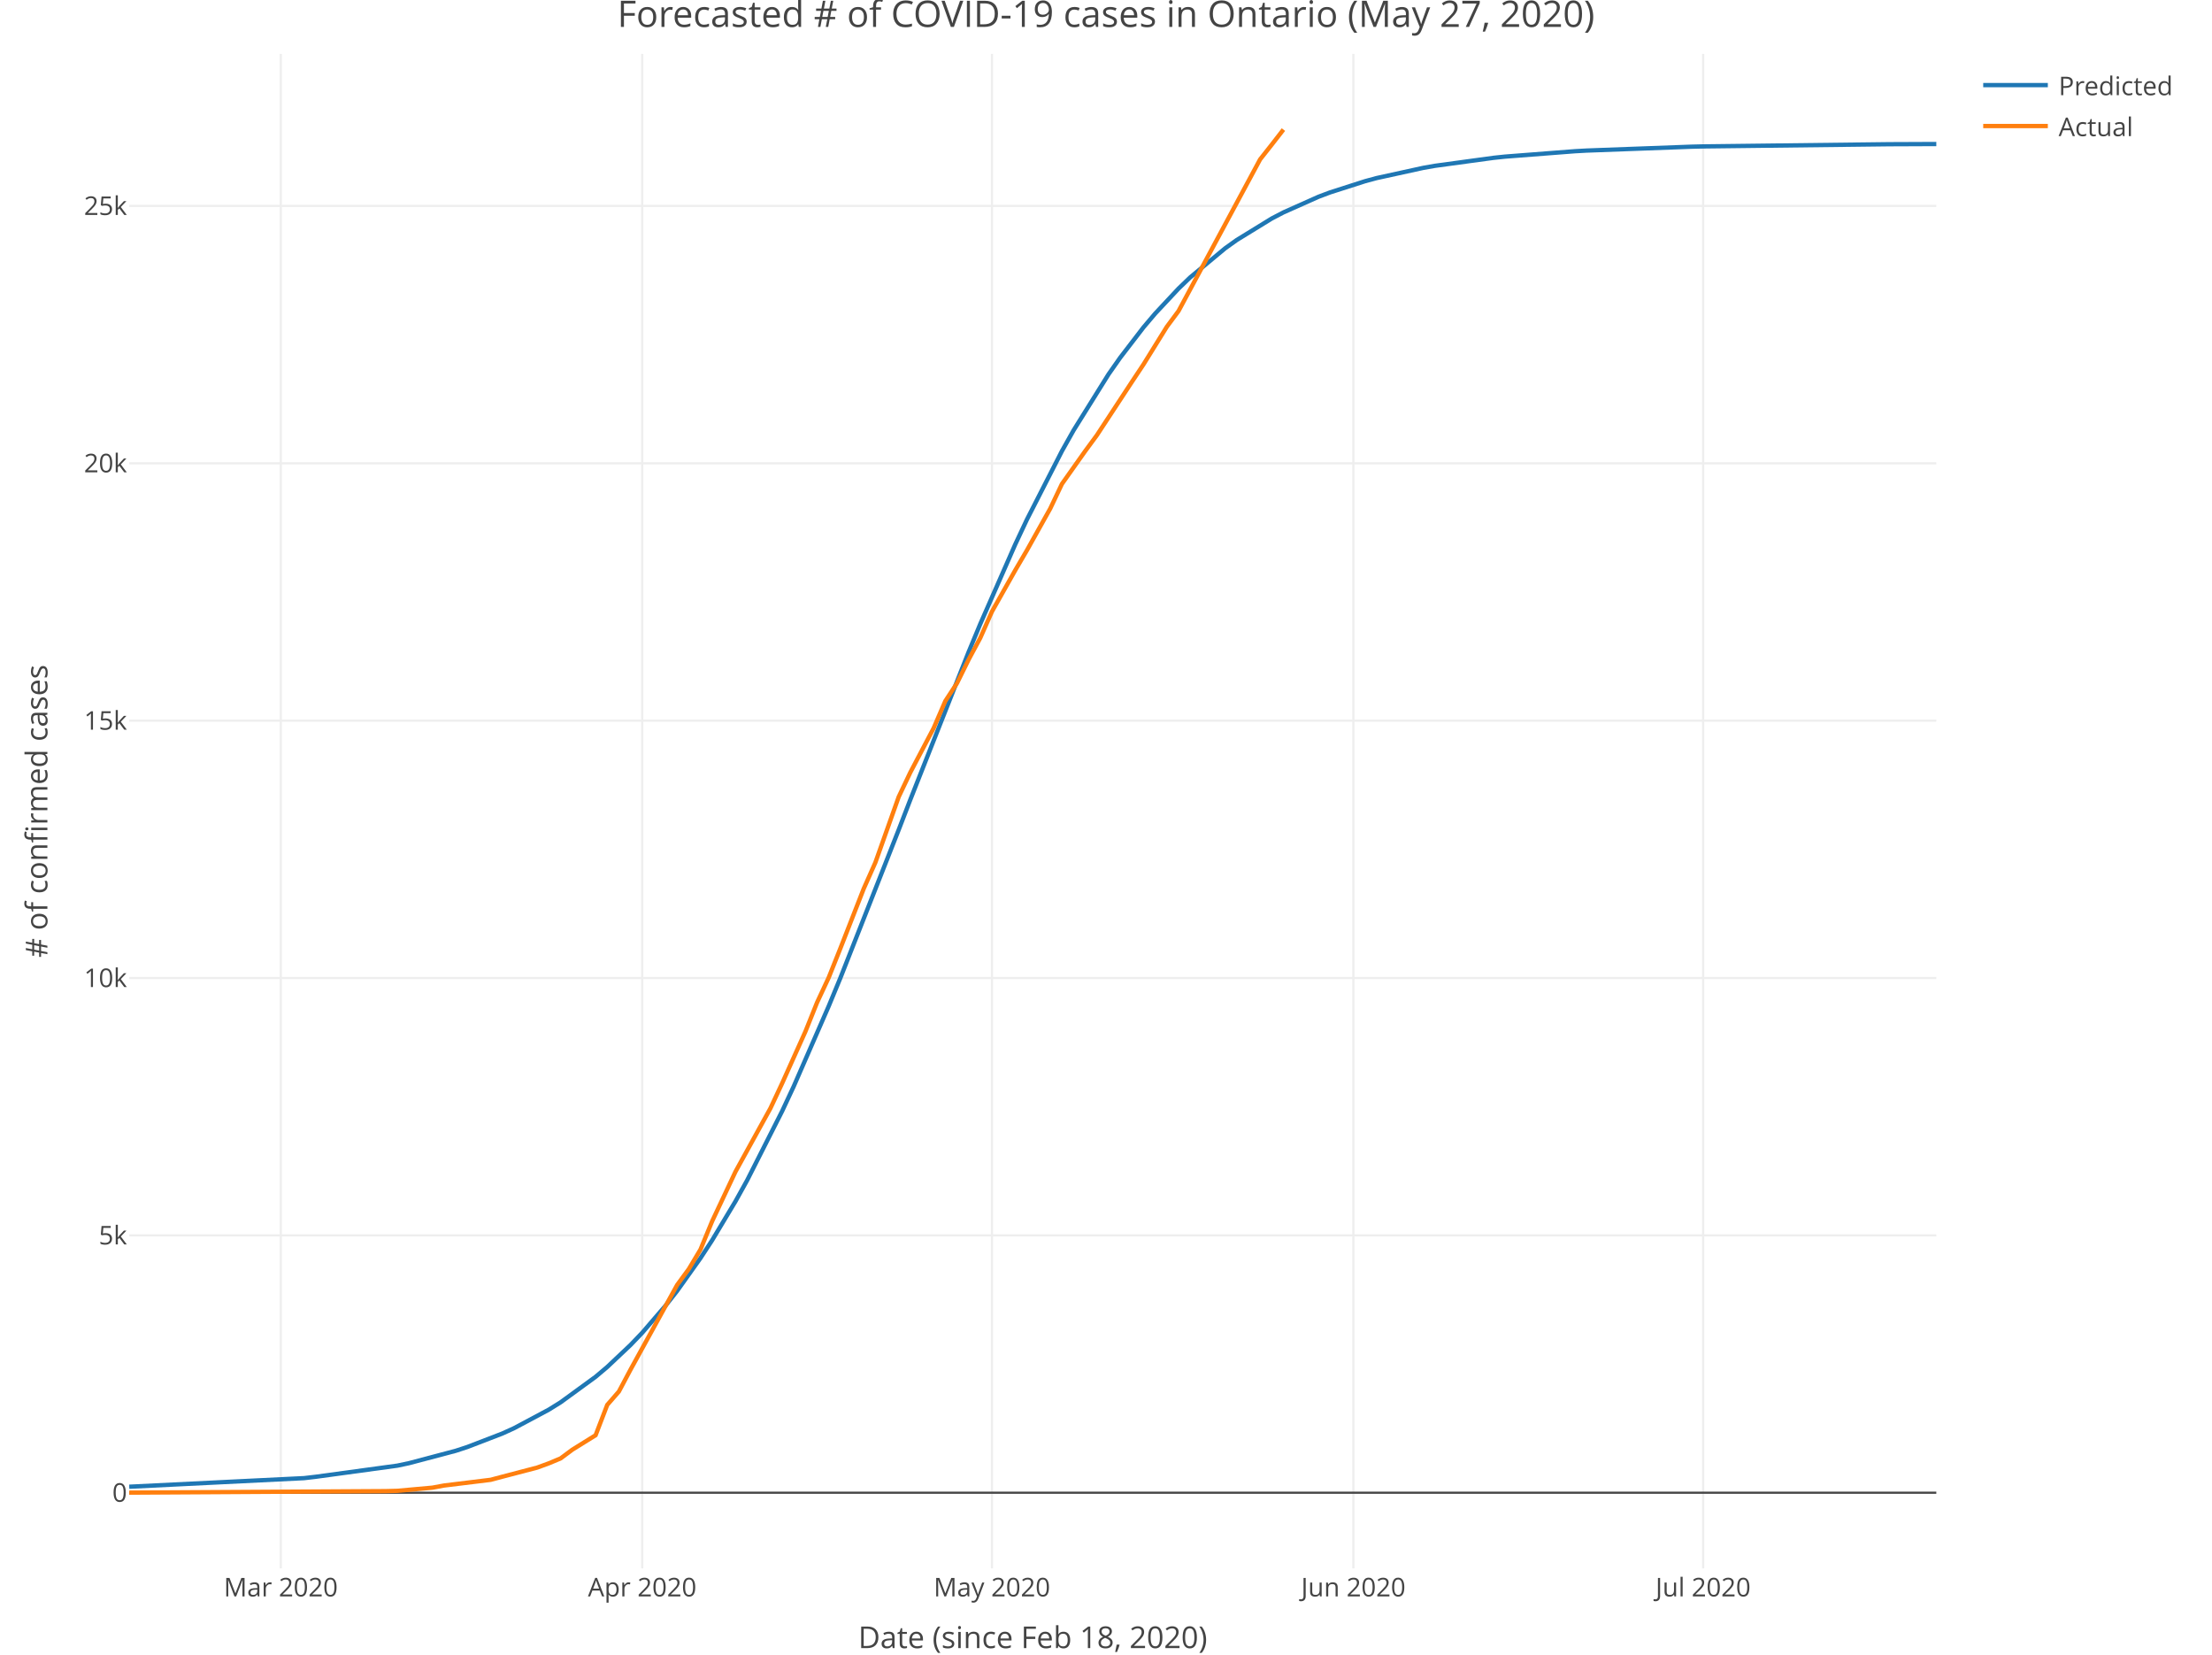
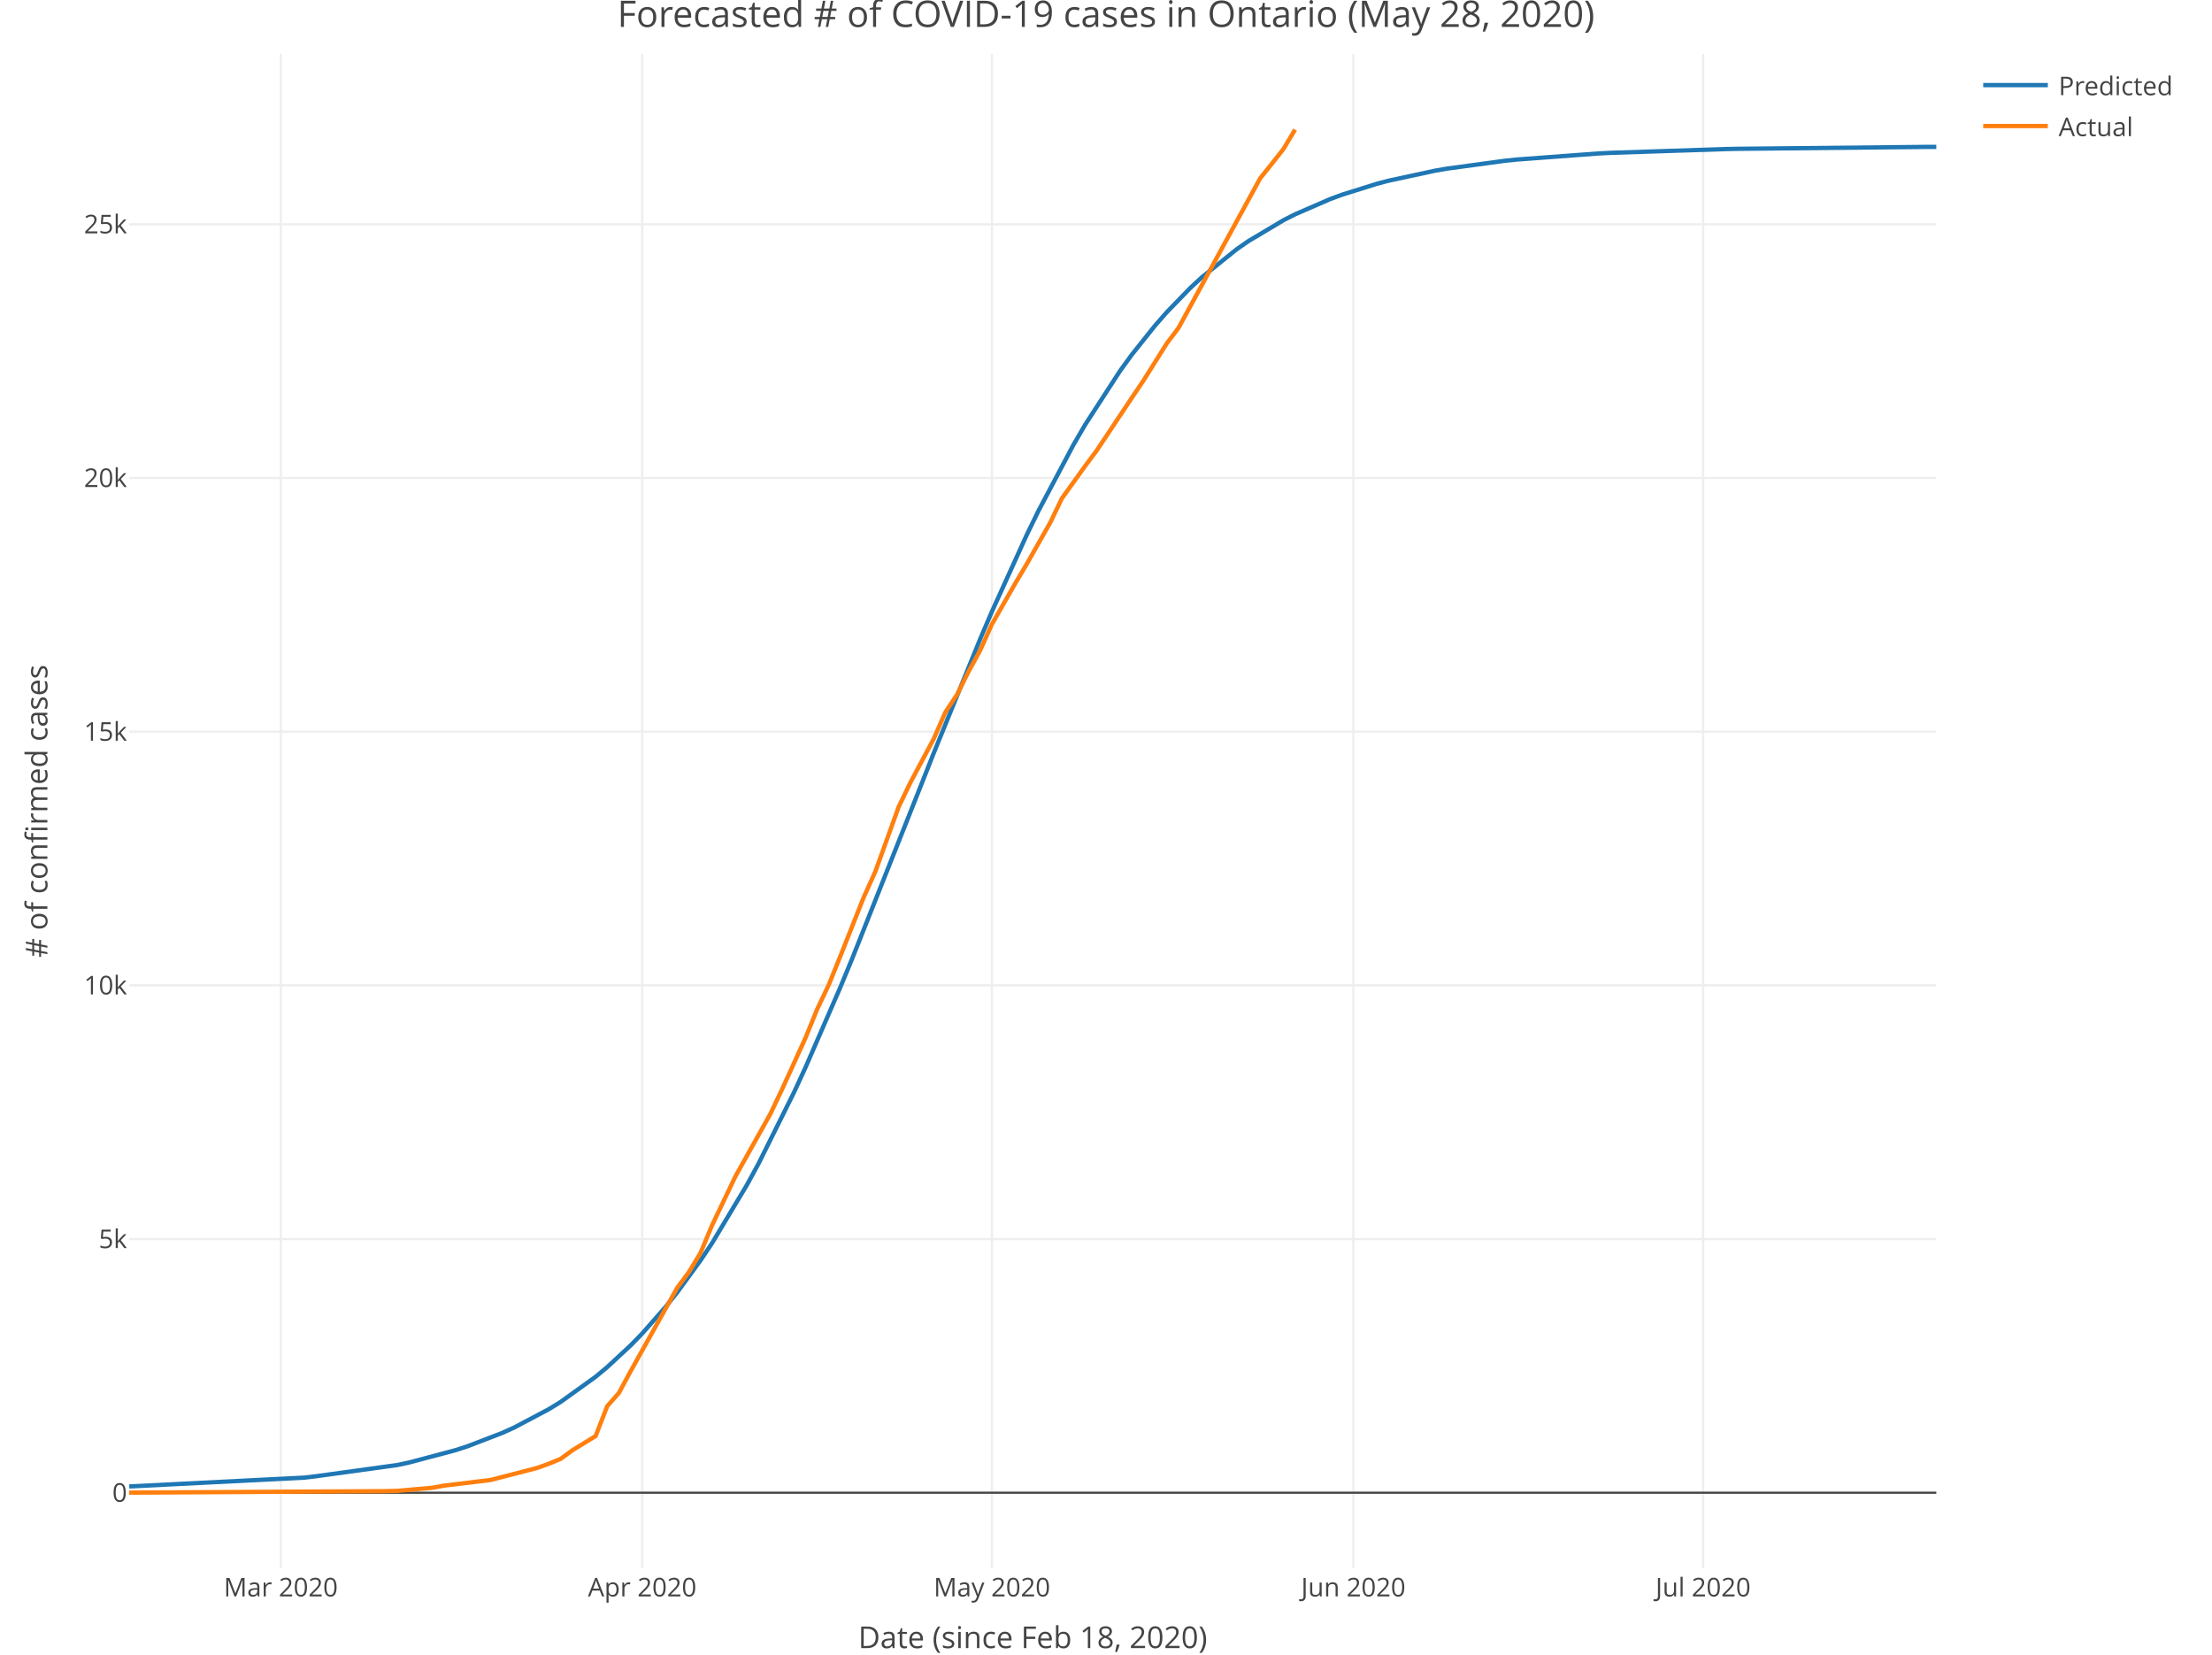
<svg xmlns="http://www.w3.org/2000/svg" class="main-svg" width="1027" height="768" style="" viewBox="0 0 1027 768">
  <rect x="0" y="0" width="1027" height="768" style="fill: rgb(255, 255, 255); fill-opacity: 1;" />
-   <defs id="defs-8d1a81">
+   <defs id="defs-896281">
    <g class="clips">
-       <clipPath id="clip8d1a81xyplot" class="plotclip">
+       <clipPath id="clip896281xyplot" class="plotclip">
        <rect width="839" height="703" />
      </clipPath>
-       <clipPath class="axesclip" id="clip8d1a81x">
+       <clipPath class="axesclip" id="clip896281x">
        <rect x="60" y="0" width="839" height="768" />
      </clipPath>
-       <clipPath class="axesclip" id="clip8d1a81y">
+       <clipPath class="axesclip" id="clip896281y">
        <rect x="0" y="25" width="1027" height="703" />
      </clipPath>
-       <clipPath class="axesclip" id="clip8d1a81xy">
+       <clipPath class="axesclip" id="clip896281xy">
        <rect x="60" y="25" width="839" height="703" />
      </clipPath>
    </g>
    <g class="gradients" />
  </defs>
  <g class="bglayer" />
  <g class="layer-below">
    <g class="imagelayer" />
    <g class="shapelayer" />
  </g>
  <g class="cartesianlayer">
    <g class="subplot xy">
      <g class="layer-subplot">
        <g class="shapelayer" />
        <g class="imagelayer" />
      </g>
      <g class="gridlayer">
        <g class="x">
          <path class="xgrid crisp" transform="translate(130.37,0)" d="M0,25v703" style="stroke: rgb(238, 238, 238); stroke-opacity: 1; stroke-width: 1px;" />
          <path class="xgrid crisp" transform="translate(298.17,0)" d="M0,25v703" style="stroke: rgb(238, 238, 238); stroke-opacity: 1; stroke-width: 1px;" />
          <path class="xgrid crisp" transform="translate(460.55,0)" d="M0,25v703" style="stroke: rgb(238, 238, 238); stroke-opacity: 1; stroke-width: 1px;" />
          <path class="xgrid crisp" transform="translate(628.35,0)" d="M0,25v703" style="stroke: rgb(238, 238, 238); stroke-opacity: 1; stroke-width: 1px;" />
          <path class="xgrid crisp" transform="translate(790.74,0)" d="M0,25v703" style="stroke: rgb(238, 238, 238); stroke-opacity: 1; stroke-width: 1px;" />
        </g>
        <g class="y">
-           <path class="ygrid crisp" transform="translate(0,573.42)" d="M60,0h839" style="stroke: rgb(238, 238, 238); stroke-opacity: 1; stroke-width: 1px;" />
-           <path class="ygrid crisp" transform="translate(0,453.96)" d="M60,0h839" style="stroke: rgb(238, 238, 238); stroke-opacity: 1; stroke-width: 1px;" />
-           <path class="ygrid crisp" transform="translate(0,334.5)" d="M60,0h839" style="stroke: rgb(238, 238, 238); stroke-opacity: 1; stroke-width: 1px;" />
-           <path class="ygrid crisp" transform="translate(0,215.04)" d="M60,0h839" style="stroke: rgb(238, 238, 238); stroke-opacity: 1; stroke-width: 1px;" />
-           <path class="ygrid crisp" transform="translate(0,95.58)" d="M60,0h839" style="stroke: rgb(238, 238, 238); stroke-opacity: 1; stroke-width: 1px;" />
+           <path class="ygrid crisp" transform="translate(0,575.12)" d="M60,0h839" style="stroke: rgb(238, 238, 238); stroke-opacity: 1; stroke-width: 1px;" />
+           <path class="ygrid crisp" transform="translate(0,457.36)" d="M60,0h839" style="stroke: rgb(238, 238, 238); stroke-opacity: 1; stroke-width: 1px;" />
+           <path class="ygrid crisp" transform="translate(0,339.61)" d="M60,0h839" style="stroke: rgb(238, 238, 238); stroke-opacity: 1; stroke-width: 1px;" />
+           <path class="ygrid crisp" transform="translate(0,221.85)" d="M60,0h839" style="stroke: rgb(238, 238, 238); stroke-opacity: 1; stroke-width: 1px;" />
+           <path class="ygrid crisp" transform="translate(0,104.1)" d="M60,0h839" style="stroke: rgb(238, 238, 238); stroke-opacity: 1; stroke-width: 1px;" />
        </g>
      </g>
      <g class="zerolinelayer">
        <path class="yzl zl crisp" transform="translate(0,692.87)" d="M60,0h839" style="stroke: rgb(68, 68, 68); stroke-opacity: 1; stroke-width: 1px;" />
      </g>
      <path class="xlines-below" />
      <path class="ylines-below" />
      <g class="overlines-below" />
      <g class="xaxislayer-below" />
      <g class="yaxislayer-below" />
      <g class="overaxes-below" />
-       <g class="plot" transform="translate(60, 25)" clip-path="url('#clip8d1a81xyplot')">
+       <g class="plot" transform="translate(60, 25)" clip-path="url('#clip896281xyplot')">
        <g class="scatterlayer mlayer">
-           <g class="trace scatter trace52114c" style="stroke-miterlimit: 2; opacity: 1;">
+           <g class="trace scatter trace9c7427" style="stroke-miterlimit: 2; opacity: 1;">
            <g class="fills" />
            <g class="errorbars" />
            <g class="lines">
-               <path class="js-line" d="M0,665.09L81.19,661.1L86.61,660.47L124.5,655.3L129.91,654.15L151.56,648.42L156.97,646.65L173.21,640.4L178.63,637.94L194.86,629.28L200.28,625.91L216.52,614.07L221.93,609.5L232.75,599.29L238.17,593.63L248.99,581.07L254.41,574.15L265.23,558.96L270.65,550.66L281.47,532.62L286.88,522.87L303.12,490.79L308.54,479.19L324.77,441.99L330.19,428.89L357.25,360.17L362.66,346.15L389.73,277.61L395.14,264.59L411.38,227.64L416.79,216.14L433.03,184.38L438.45,174.74L454.68,148.73L460.1,141L470.92,126.92L476.34,120.53L487.16,108.97L492.57,103.77L508.81,90.26L514.23,86.39L530.46,76.42L535.88,73.59L552.12,66.35L557.53,64.31L573.77,59.11L579.18,57.65L600.83,52.91L606.25,51.96L633.31,48.27L638.72,47.7L671.2,45.19L676.61,44.89L725.33,43.09L730.74,42.96L817.35,41.94L822.76,41.92L839,41.85" style="vector-effect: non-scaling-stroke; fill: none; stroke: rgb(31, 119, 180); stroke-opacity: 1; stroke-width: 2px; opacity: 1;" />
+               <path class="js-line" d="M0,664.96L81.19,660.87L86.61,660.24L124.5,655.01L129.91,653.85L151.56,648.1L156.97,646.34L173.21,640.1L178.63,637.66L194.86,629.07L200.28,625.74L216.52,614.06L221.93,609.56L232.75,599.53L238.17,593.97L248.99,581.67L254.41,574.9L265.23,560.04L270.65,551.94L286.88,524.84L292.3,514.87L308.54,482.26L313.95,470.54L330.19,433.18L335.6,420.11L368.08,338.33L373.49,324.63L395.14,271.47L400.55,258.83L416.79,223.08L422.21,211.98L438.45,181.36L443.86,172.08L460.1,147.04L465.51,139.6L476.34,126.04L481.75,119.88L492.57,108.73L497.99,103.71L514.23,90.65L519.64,86.9L535.88,77.23L541.29,74.48L557.53,67.42L562.94,65.42L579.18,60.33L584.59,58.9L606.25,54.23L611.66,53.29L638.72,49.62L644.14,49.06L682.03,46.24L687.44,45.96L741.57,44.18L746.98,44.07L833.59,43.19L839,43.17" style="vector-effect: non-scaling-stroke; fill: none; stroke: rgb(31, 119, 180); stroke-opacity: 1; stroke-width: 2px; opacity: 1;" />
            </g>
            <g class="points" />
            <g class="text" />
          </g>
-           <g class="trace scatter traceac7806" style="stroke-miterlimit: 2; opacity: 1;">
+           <g class="trace scatter trace4dd390" style="stroke-miterlimit: 2; opacity: 1;">
            <g class="fills" />
            <g class="errorbars" />
            <g class="lines">
-               <path class="js-line" d="M0,667.83L119.08,667.13L124.5,666.99L140.74,665.53L146.15,664.53L167.8,661.88L173.21,660.44L189.45,656.19L194.86,654.21L200.28,651.94L205.69,647.92L216.52,641.19L221.93,627.11L227.34,620.9L232.75,610.72L254.41,571.4L259.82,564.02L265.23,554.96L270.65,541.82L281.47,518.86L286.88,509.04L297.71,489.4L303.12,477.86L313.95,453.78L319.36,440.31L324.77,428.72L330.19,415.15L341.01,387.5L346.43,375.32L357.25,344.88L362.66,333.51L373.49,312.94L378.9,300.4L384.32,292.11L389.73,281.14L395.14,271.08L400.55,258.87L411.38,239.66L416.79,230.42L427.62,211.04L433.03,199.64L443.86,184.35L449.27,177L465.51,152.27L470.92,144.12L481.75,126.66L487.16,119.39L525.05,48.98L530.46,42.13L535.88,35.15" style="vector-effect: non-scaling-stroke; fill: none; stroke: rgb(255, 127, 14); stroke-opacity: 1; stroke-width: 2px; opacity: 1;" />
+               <path class="js-line" d="M0,667.83L119.08,667.14L124.5,667L140.74,665.57L146.15,664.58L167.8,661.96L173.21,660.55L189.45,656.36L194.86,654.4L200.28,652.16L205.69,648.21L216.52,641.57L221.93,627.7L227.34,621.57L232.75,611.54L254.41,572.77L259.82,565.5L265.23,556.57L270.65,543.62L281.47,520.99L286.88,511.31L297.71,491.95L303.12,480.57L313.95,456.83L319.36,443.55L324.77,432.13L330.19,418.75L341.01,391.5L346.43,379.49L357.25,349.49L362.66,338.28L373.49,318L378.9,305.63L384.32,297.46L389.73,286.65L395.14,276.74L400.55,264.7L411.38,245.77L416.79,236.65L427.62,217.55L433.03,206.32L443.86,191.25L449.27,183.99L465.51,159.62L470.92,151.59L481.75,134.37L487.16,127.21L525.05,57.81L530.46,51.05L535.88,44.17L541.29,35.15" style="vector-effect: non-scaling-stroke; fill: none; stroke: rgb(255, 127, 14); stroke-opacity: 1; stroke-width: 2px; opacity: 1;" />
            </g>
            <g class="points" />
            <g class="text" />
          </g>
        </g>
      </g>
      <g class="overplot" />
      <path class="xlines-above crisp" style="fill: none;" d="M0,0" />
      <path class="ylines-above crisp" style="fill: none;" d="M0,0" />
      <g class="overlines-above" />
      <g class="xaxislayer-above">
        <g class="xtick">
          <text text-anchor="middle" x="0" y="741" transform="translate(130.37,0)" style="font-family: 'Open Sans', verdana, arial, sans-serif; font-size: 12px; fill: rgb(68, 68, 68); fill-opacity: 1; white-space: pre;">Mar 2020</text>
        </g>
        <g class="xtick">
          <text text-anchor="middle" x="0" y="741" transform="translate(298.17,0)" style="font-family: 'Open Sans', verdana, arial, sans-serif; font-size: 12px; fill: rgb(68, 68, 68); fill-opacity: 1; white-space: pre;">Apr 2020</text>
        </g>
        <g class="xtick">
          <text text-anchor="middle" x="0" y="741" transform="translate(460.55,0)" style="font-family: 'Open Sans', verdana, arial, sans-serif; font-size: 12px; fill: rgb(68, 68, 68); fill-opacity: 1; white-space: pre;">May 2020</text>
        </g>
        <g class="xtick">
          <text text-anchor="middle" x="0" y="741" transform="translate(628.35,0)" style="font-family: 'Open Sans', verdana, arial, sans-serif; font-size: 12px; fill: rgb(68, 68, 68); fill-opacity: 1; white-space: pre;">Jun 2020</text>
        </g>
        <g class="xtick">
          <text text-anchor="middle" x="0" y="741" transform="translate(790.74,0)" style="font-family: 'Open Sans', verdana, arial, sans-serif; font-size: 12px; fill: rgb(68, 68, 68); fill-opacity: 1; white-space: pre;">Jul 2020</text>
        </g>
      </g>
      <g class="yaxislayer-above">
        <g class="ytick">
          <text text-anchor="end" x="59" y="4.2" transform="translate(0,692.87)" style="font-family: 'Open Sans', verdana, arial, sans-serif; font-size: 12px; fill: rgb(68, 68, 68); fill-opacity: 1; white-space: pre;">0</text>
        </g>
        <g class="ytick">
-           <text text-anchor="end" x="59" y="4.2" transform="translate(0,573.42)" style="font-family: 'Open Sans', verdana, arial, sans-serif; font-size: 12px; fill: rgb(68, 68, 68); fill-opacity: 1; white-space: pre;">5k</text>
+           <text text-anchor="end" x="59" y="4.2" transform="translate(0,575.12)" style="font-family: 'Open Sans', verdana, arial, sans-serif; font-size: 12px; fill: rgb(68, 68, 68); fill-opacity: 1; white-space: pre;">5k</text>
        </g>
        <g class="ytick">
-           <text text-anchor="end" x="59" y="4.2" transform="translate(0,453.96)" style="font-family: 'Open Sans', verdana, arial, sans-serif; font-size: 12px; fill: rgb(68, 68, 68); fill-opacity: 1; white-space: pre;">10k</text>
+           <text text-anchor="end" x="59" y="4.2" transform="translate(0,457.36)" style="font-family: 'Open Sans', verdana, arial, sans-serif; font-size: 12px; fill: rgb(68, 68, 68); fill-opacity: 1; white-space: pre;">10k</text>
        </g>
        <g class="ytick">
-           <text text-anchor="end" x="59" y="4.2" transform="translate(0,334.5)" style="font-family: 'Open Sans', verdana, arial, sans-serif; font-size: 12px; fill: rgb(68, 68, 68); fill-opacity: 1; white-space: pre;">15k</text>
+           <text text-anchor="end" x="59" y="4.2" transform="translate(0,339.61)" style="font-family: 'Open Sans', verdana, arial, sans-serif; font-size: 12px; fill: rgb(68, 68, 68); fill-opacity: 1; white-space: pre;">15k</text>
        </g>
        <g class="ytick">
-           <text text-anchor="end" x="59" y="4.2" transform="translate(0,215.04)" style="font-family: 'Open Sans', verdana, arial, sans-serif; font-size: 12px; fill: rgb(68, 68, 68); fill-opacity: 1; white-space: pre;">20k</text>
+           <text text-anchor="end" x="59" y="4.2" transform="translate(0,221.85)" style="font-family: 'Open Sans', verdana, arial, sans-serif; font-size: 12px; fill: rgb(68, 68, 68); fill-opacity: 1; white-space: pre;">20k</text>
        </g>
        <g class="ytick">
-           <text text-anchor="end" x="59" y="4.2" transform="translate(0,95.58)" style="font-family: 'Open Sans', verdana, arial, sans-serif; font-size: 12px; fill: rgb(68, 68, 68); fill-opacity: 1; white-space: pre;">25k</text>
+           <text text-anchor="end" x="59" y="4.2" transform="translate(0,104.1)" style="font-family: 'Open Sans', verdana, arial, sans-serif; font-size: 12px; fill: rgb(68, 68, 68); fill-opacity: 1; white-space: pre;">25k</text>
        </g>
      </g>
      <g class="overaxes-above" />
    </g>
  </g>
  <g class="polarlayer" />
  <g class="ternarylayer" />
  <g class="geolayer" />
  <g class="funnelarealayer" />
  <g class="pielayer" />
  <g class="treemaplayer" />
  <g class="sunburstlayer" />
  <g class="glimages" />
-   <defs id="topdefs-8d1a81">
+   <defs id="topdefs-896281">
    <g class="clips" />
-     <clipPath id="legend8d1a81">
+     <clipPath id="legend896281">
      <rect width="101" height="48" x="0" y="0" />
    </clipPath>
  </defs>
  <g class="layer-above">
    <g class="imagelayer" />
    <g class="shapelayer" />
  </g>
  <g class="infolayer">
    <g class="legend" pointer-events="all" transform="translate(915.78, 25)">
      <rect class="bg" shape-rendering="crispEdges" style="stroke: rgb(68, 68, 68); stroke-opacity: 1; fill: rgb(255, 255, 255); fill-opacity: 1; stroke-width: 0px;" width="101" height="48" x="0" y="0" />
-       <g class="scrollbox" transform="translate(0, 0)" clip-path="url('#legend8d1a81')">
+       <g class="scrollbox" transform="translate(0, 0)" clip-path="url('#legend896281')">
        <g class="groups">
          <g class="traces" style="opacity: 1;" transform="translate(0, 14.5)">
            <text class="legendtext user-select-none" text-anchor="start" x="40" y="4.68" style="font-family: 'Open Sans', verdana, arial, sans-serif; font-size: 12px; fill: rgb(68, 68, 68); fill-opacity: 1; white-space: pre;">Predicted</text>
            <g class="layers" style="opacity: 1;">
              <g class="legendfill" />
              <g class="legendlines">
                <path class="js-line" d="M5,0h30" style="fill: none; stroke: rgb(31, 119, 180); stroke-opacity: 1; stroke-width: 2px;" />
              </g>
              <g class="legendsymbols">
                <g class="legendpoints" />
              </g>
            </g>
            <rect class="legendtoggle" pointer-events="all" x="0" y="-9.5" width="95.891" height="19" style="cursor: pointer; fill: rgb(0, 0, 0); fill-opacity: 0;" />
          </g>
          <g class="traces" style="opacity: 1;" transform="translate(0, 33.5)">
            <text class="legendtext user-select-none" text-anchor="start" x="40" y="4.68" style="font-family: 'Open Sans', verdana, arial, sans-serif; font-size: 12px; fill: rgb(68, 68, 68); fill-opacity: 1; white-space: pre;">Actual</text>
            <g class="layers" style="opacity: 1;">
              <g class="legendfill" />
              <g class="legendlines">
                <path class="js-line" d="M5,0h30" style="fill: none; stroke: rgb(255, 127, 14); stroke-opacity: 1; stroke-width: 2px;" />
              </g>
              <g class="legendsymbols">
                <g class="legendpoints" />
              </g>
            </g>
            <rect class="legendtoggle" pointer-events="all" x="0" y="-9.5" width="95.891" height="19" style="cursor: pointer; fill: rgb(0, 0, 0); fill-opacity: 0;" />
          </g>
        </g>
      </g>
      <rect class="scrollbar" rx="20" ry="3" width="0" height="0" style="fill: rgb(128, 139, 164); fill-opacity: 1;" x="0" y="0" />
    </g>
    <g class="g-gtitle">
-       <text class="gtitle" x="513.5" y="12.5" text-anchor="middle" dy="0em" style="font-family: 'Open Sans', verdana, arial, sans-serif; font-size: 17px; fill: rgb(68, 68, 68); opacity: 1; font-weight: normal; white-space: pre;">Forecasted # of COVID-19 cases in Ontario (May 27, 2020)</text>
+       <text class="gtitle" x="513.5" y="12.5" text-anchor="middle" dy="0em" style="font-family: 'Open Sans', verdana, arial, sans-serif; font-size: 17px; fill: rgb(68, 68, 68); opacity: 1; font-weight: normal; white-space: pre;">Forecasted # of COVID-19 cases in Ontario (May 28, 2020)</text>
    </g>
    <g class="g-xtitle" transform="translate(0,-15)">
      <text class="xtitle" x="479.5" y="780" text-anchor="middle" style="font-family: 'Open Sans', verdana, arial, sans-serif; font-size: 14px; fill: rgb(68, 68, 68); opacity: 1; font-weight: normal; white-space: pre;">Date (since Feb 18, 2020)</text>
    </g>
    <g class="g-ytitle">
      <text class="ytitle" transform="rotate(-90,22,376.5)" x="22" y="376.5" text-anchor="middle" style="font-family: 'Open Sans', verdana, arial, sans-serif; font-size: 14px; fill: rgb(68, 68, 68); opacity: 1; font-weight: normal; white-space: pre;"># of confirmed cases</text>
    </g>
  </g>
</svg>
